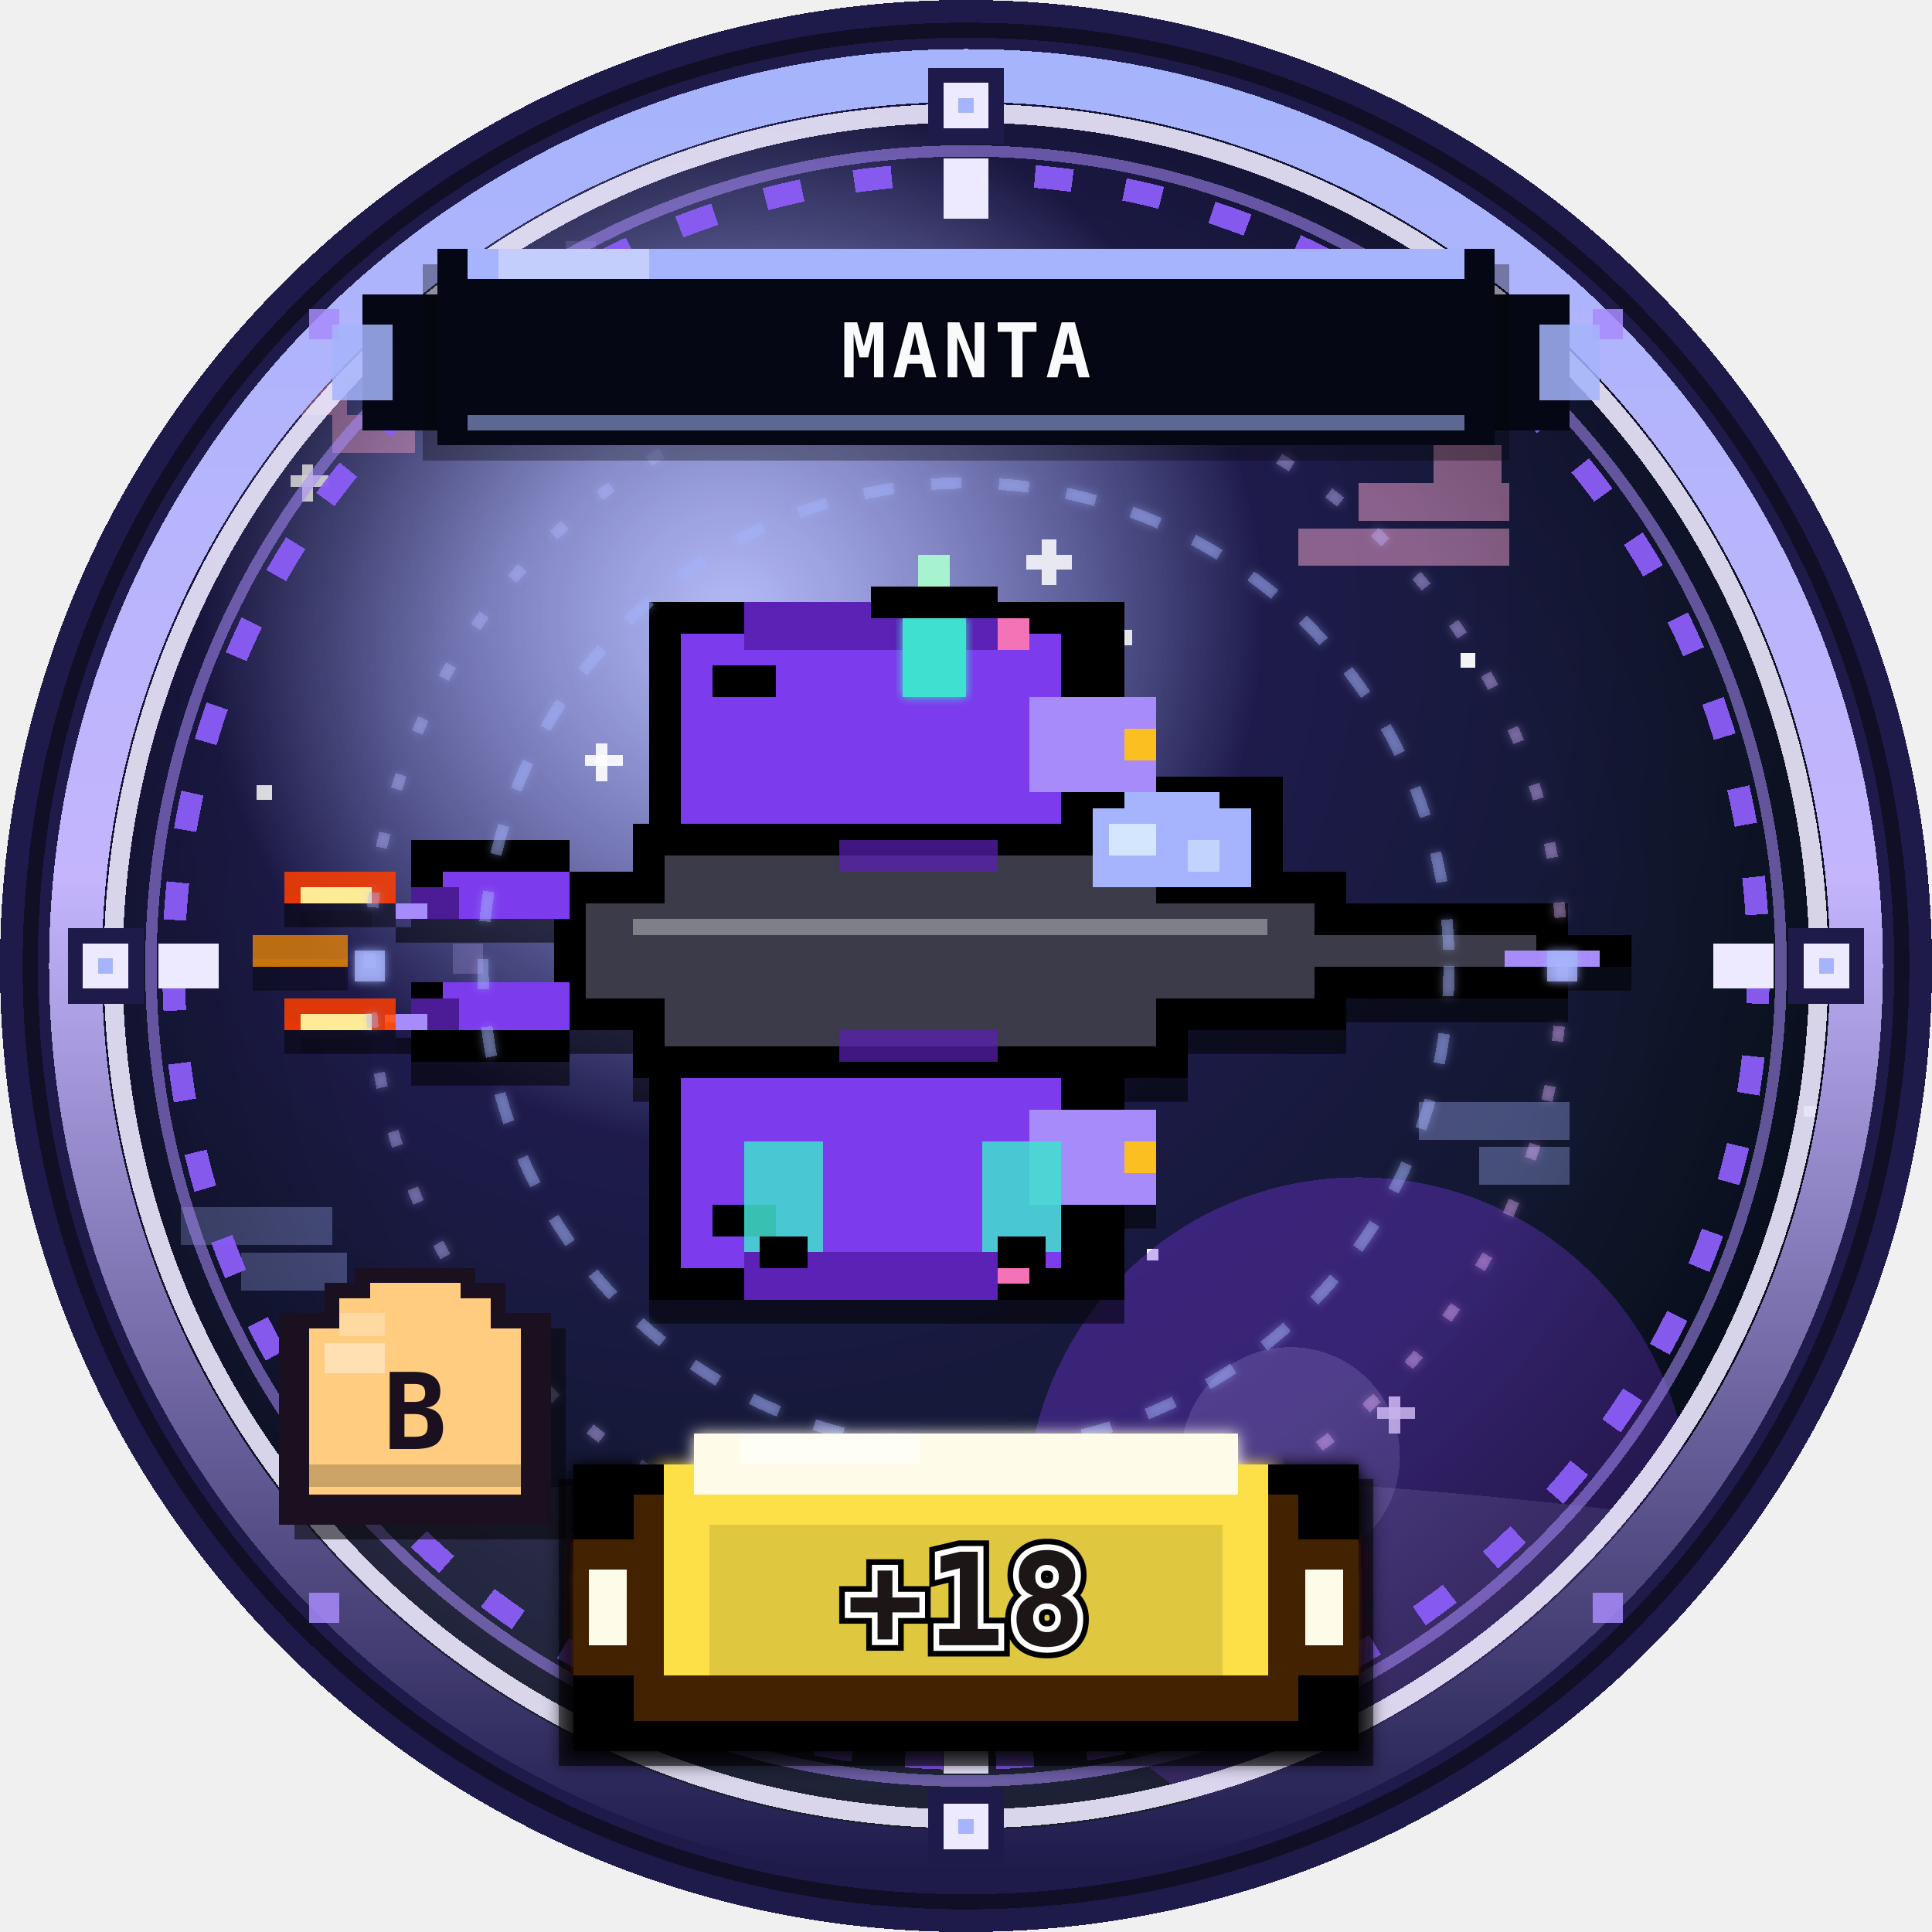
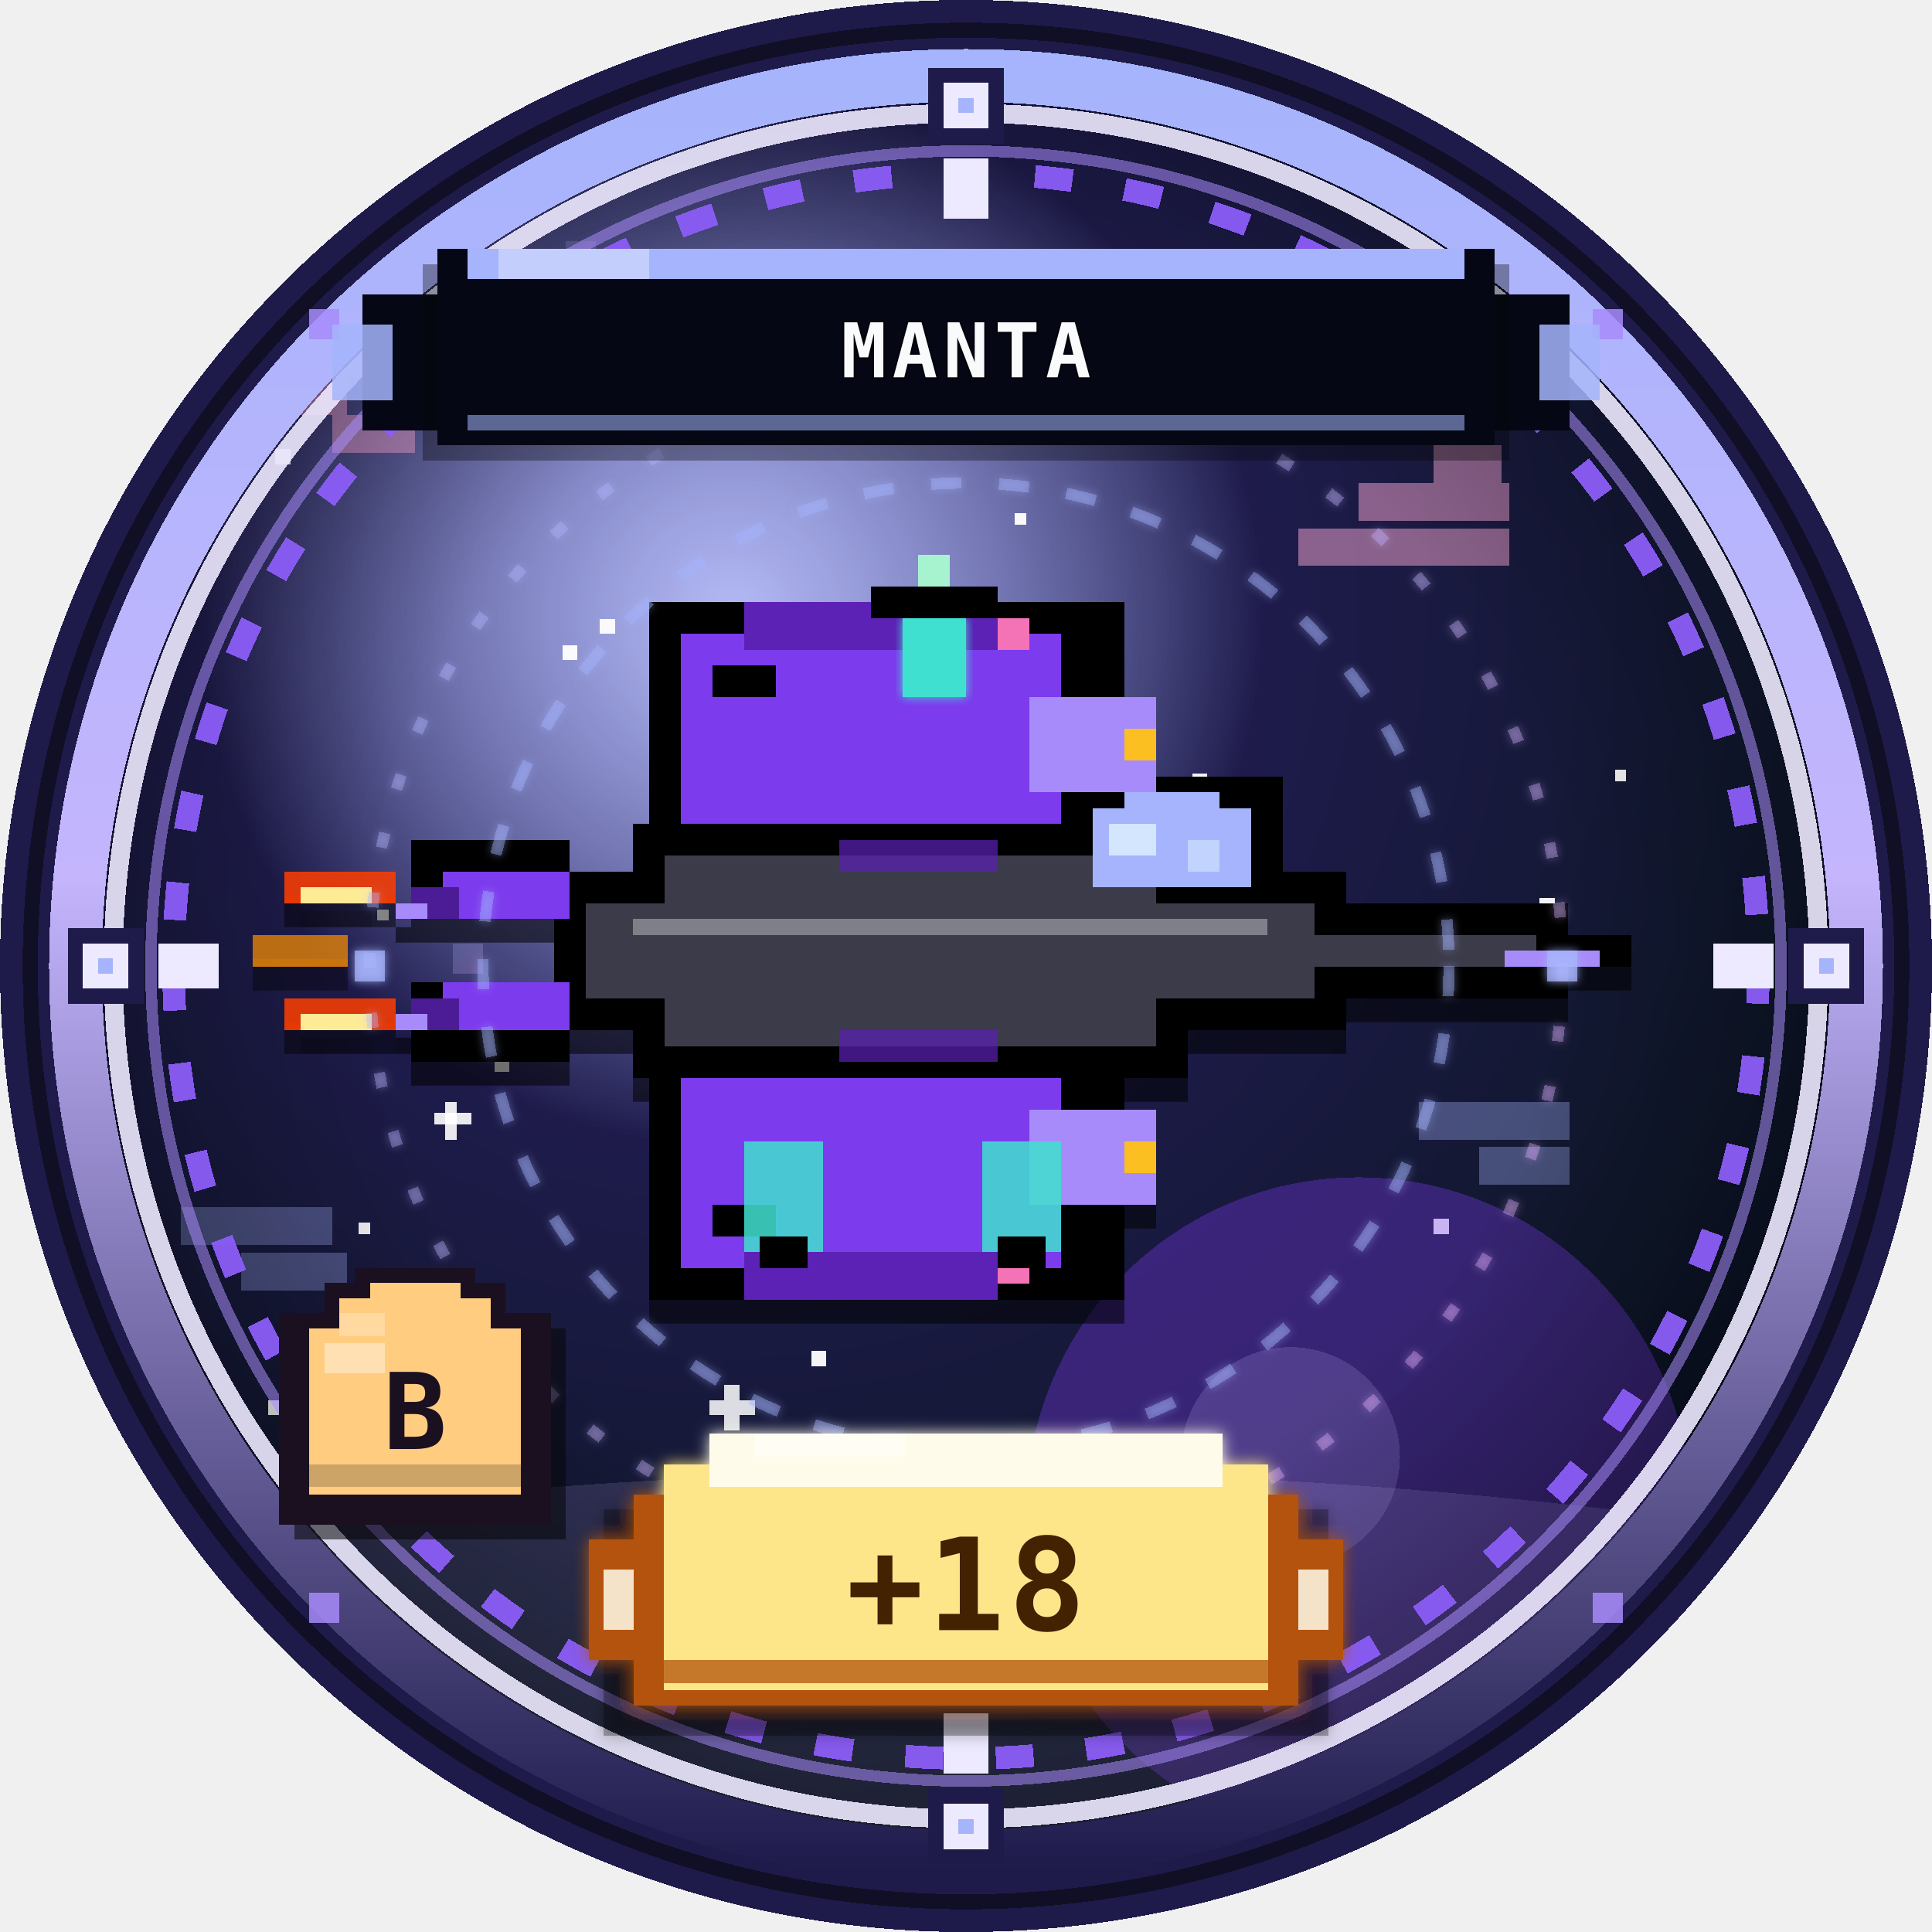
<svg xmlns="http://www.w3.org/2000/svg" viewBox="0 0 512 512" class="w-full h-full" shape-rendering="crispEdges">
  <defs>
-     <radialGradient id="bg_badge_8017" cx="38%" cy="32%" r="78%">
+     <radialGradient id="bg_badge_725" cx="38%" cy="32%" r="78%">
      <stop offset="0%" stop-color="#818cf8" stop-opacity="0.55" />
      <stop offset="35%" stop-color="#1e1b4b" />
      <stop offset="72%" stop-color="#0f172a" />
      <stop offset="100%" stop-color="#020617" />
    </radialGradient>
-     <linearGradient id="hull_badge_8017" x1="0%" y1="0%" x2="100%" y2="0%">
+     <linearGradient id="hull_badge_725" x1="0%" y1="0%" x2="100%" y2="0%">
      <stop offset="0%" stop-color="#2a2a35" />
      <stop offset="50%" stop-color="#3a3a45" />
      <stop offset="100%" stop-color="#1a1a25" />
    </linearGradient>
-     <linearGradient id="frame_badge_8017" x1="0%" y1="0%" x2="100%" y2="100%">
+     <linearGradient id="frame_badge_725" x1="0%" y1="0%" x2="100%" y2="100%">
      <stop offset="0%" stop-color="#a5b4fc" />
      <stop offset="50%" stop-color="#c4b5fd" />
      <stop offset="100%" stop-color="#f0abfc" />
    </linearGradient>
-     <linearGradient id="rim_badge_8017" x1="0%" y1="0%" x2="0%" y2="100%">
+     <linearGradient id="rim_badge_725" x1="0%" y1="0%" x2="0%" y2="100%">
      <stop offset="0%" stop-color="#a5b4fc" />
      <stop offset="45%" stop-color="#c4b5fd" />
      <stop offset="100%" stop-color="#1e1b4b" />
    </linearGradient>
-     <radialGradient id="vignette_badge_8017" cx="50%" cy="48%" r="55%">
+     <radialGradient id="vignette_badge_725" cx="50%" cy="48%" r="55%">
      <stop offset="55%" stop-color="#000000" stop-opacity="0" />
      <stop offset="100%" stop-color="#000000" stop-opacity="0.42" />
    </radialGradient>
-     <filter id="shadow_badge_8017" x="-50%" y="-50%" width="200%" height="200%">
+     <filter id="shadow_badge_725" x="-50%" y="-50%" width="200%" height="200%">
      <feDropShadow dx="0" dy="6" stdDeviation="0" flood-color="#000" flood-opacity="0.55" />
    </filter>
-     <filter id="glow_badge_8017">
+     <filter id="glow_badge_725">
      <feGaussianBlur stdDeviation="1.2" result="blur" />
      <feComposite in="SourceGraphic" in2="blur" operator="over" />
    </filter>
-     <filter id="text_glow_badge_8017" x="-50%" y="-50%" width="200%" height="200%">
+     <filter id="text_glow_badge_725" x="-50%" y="-50%" width="200%" height="200%">
      <feGaussianBlur stdDeviation="2" result="blur" />
      <feMerge>
        <feMergeNode in="blur" />
        <feMergeNode in="SourceGraphic" />
      </feMerge>
    </filter>
-     <clipPath id="clip_badge_8017">
+     <clipPath id="clip_badge_725">
      <circle cx="256" cy="256" r="236" />
    </clipPath>
  </defs>
-   <g clip-path="url(#clip_badge_8017)">
-     <rect width="512" height="512" fill="url(#bg_badge_8017)" />
+   <g clip-path="url(#clip_badge_725)">
+     <rect width="512" height="512" fill="url(#bg_badge_725)" />
    <g fill="#ffffff" shape-rendering="crispEdges">
-       <rect x="394" y="97" width="4" height="4" fill-opacity="0.85" />
-       <rect x="390" y="101" width="12" height="4" fill-opacity="0.85" />
-       <rect x="394" y="105" width="4" height="4" fill-opacity="0.85" />
-       <rect x="35" y="102" width="3" height="3" fill-opacity="0.95" />
-       <rect x="59" y="76" width="10" height="3" fill-opacity="0.9" />
-       <rect x="62" y="73" width="3" height="10" fill-opacity="0.9" />
-       <rect x="304" y="331" width="3" height="3" fill-opacity="0.95" />
-       <rect x="478" y="293" width="3" height="3" fill-opacity="0.95" />
-       <rect x="278" y="268" width="3" height="3" fill-opacity="0.95" />
-       <rect x="68" y="208" width="4" height="4" fill-opacity="0.95" />
-       <rect x="387" y="173" width="4" height="4" fill-opacity="0.95" />
-       <rect x="304" y="233" width="10" height="3" fill-opacity="0.9" />
-       <rect x="307" y="230" width="3" height="10" fill-opacity="0.9" />
-       <rect x="292" y="163" width="4" height="4" fill-opacity="0.85" />
-       <rect x="288" y="167" width="12" height="4" fill-opacity="0.85" />
-       <rect x="292" y="171" width="4" height="4" fill-opacity="0.85" />
-       <rect x="181" y="428" width="3" height="3" fill-opacity="0.95" />
-       <rect x="99" y="384" width="4" height="4" fill-opacity="0.95" />
-       <rect x="240" y="228" width="4" height="4" fill-opacity="0.95" />
-       <rect x="155" y="200" width="10" height="3" fill-opacity="0.9" />
-       <rect x="158" y="197" width="3" height="10" fill-opacity="0.9" />
-       <rect x="77" y="126" width="10" height="3" fill-opacity="0.9" />
-       <rect x="80" y="123" width="3" height="10" fill-opacity="0.9" />
-       <rect x="197" y="435" width="10" height="3" fill-opacity="0.9" />
-       <rect x="200" y="432" width="3" height="10" fill-opacity="0.9" />
-       <rect x="365" y="373" width="10" height="3" fill-opacity="0.9" />
-       <rect x="368" y="370" width="3" height="10" fill-opacity="0.9" />
-       <rect x="280" y="166" width="3" height="3" fill-opacity="0.95" />
-       <rect x="218" y="268" width="4" height="4" fill-opacity="0.95" />
-       <rect x="102" y="269" width="4" height="4" fill-opacity="0.95" />
-       <rect x="276" y="143" width="4" height="4" fill-opacity="0.85" />
-       <rect x="272" y="147" width="12" height="4" fill-opacity="0.85" />
-       <rect x="276" y="151" width="4" height="4" fill-opacity="0.85" />
-       <rect x="125" y="372" width="10" height="3" fill-opacity="0.9" />
-       <rect x="128" y="369" width="3" height="10" fill-opacity="0.9" />
-       <rect x="107" y="76" width="4" height="4" fill-opacity="0.95" />
-       <rect x="455" y="256" width="4" height="4" fill-opacity="0.95" />
+       <rect x="428" y="204" width="3" height="3" fill-opacity="0.95" />
+       <rect x="408" y="238" width="4" height="4" fill-opacity="0.95" />
+       <rect x="333" y="236" width="3" height="3" fill-opacity="0.95" />
+       <rect x="57" y="97" width="4" height="4" fill-opacity="0.85" />
+       <rect x="53" y="101" width="12" height="4" fill-opacity="0.85" />
+       <rect x="57" y="105" width="4" height="4" fill-opacity="0.85" />
+       <rect x="131" y="280" width="4" height="4" fill-opacity="0.95" />
+       <rect x="150" y="97" width="4" height="4" fill-opacity="0.95" />
+       <rect x="192" y="367" width="4" height="4" fill-opacity="0.85" />
+       <rect x="188" y="371" width="12" height="4" fill-opacity="0.85" />
+       <rect x="192" y="375" width="4" height="4" fill-opacity="0.85" />
+       <rect x="380" y="323" width="4" height="4" fill-opacity="0.95" />
+       <rect x="253" y="404" width="4" height="4" fill-opacity="0.95" />
+       <rect x="229" y="222" width="3" height="3" fill-opacity="0.95" />
+       <rect x="115" y="295" width="10" height="3" fill-opacity="0.9" />
+       <rect x="118" y="292" width="3" height="10" fill-opacity="0.9" />
+       <rect x="159" y="164" width="4" height="4" fill-opacity="0.95" />
+       <rect x="100" y="241" width="3" height="3" fill-opacity="0.95" />
+       <rect x="269" y="136" width="3" height="3" fill-opacity="0.95" />
+       <rect x="215" y="358" width="4" height="4" fill-opacity="0.95" />
+       <rect x="202" y="430" width="10" height="3" fill-opacity="0.9" />
+       <rect x="205" y="427" width="3" height="10" fill-opacity="0.9" />
+       <rect x="316" y="205" width="4" height="4" fill-opacity="0.95" />
+       <rect x="261" y="407" width="3" height="3" fill-opacity="0.95" />
+       <rect x="295" y="204" width="3" height="3" fill-opacity="0.95" />
+       <rect x="149" y="171" width="4" height="4" fill-opacity="0.95" />
+       <rect x="73" y="119" width="4" height="4" fill-opacity="0.95" />
+       <rect x="71" y="371" width="4" height="4" fill-opacity="0.95" />
+       <rect x="95" y="324" width="3" height="3" fill-opacity="0.95" />
+       <rect x="404" y="49" width="3" height="3" fill-opacity="0.95" />
    </g>
    <g opacity="0.5" shape-rendering="crispEdges">
      <g fill="#f9a8d4">
        <rect x="56" y="100" width="36" height="10" />
        <rect x="72" y="90" width="44" height="10" />
        <rect x="88" y="110" width="22" height="10" />
        <rect x="360" y="128" width="40" height="10" />
        <rect x="344" y="140" width="56" height="10" />
        <rect x="380" y="118" width="18" height="10" />
      </g>
      <g fill="#a5b4fc" opacity="0.7">
        <rect x="48" y="320" width="40" height="10" />
        <rect x="64" y="332" width="28" height="10" />
        <rect x="376" y="292" width="40" height="10" />
        <rect x="392" y="304" width="24" height="10" />
      </g>
-       <g fill="url(#frame_badge_8017)" opacity="0.45">
+       <g fill="url(#frame_badge_725)" opacity="0.45">
        <rect x="150" y="64" width="8" height="8" />
        <rect x="348" y="84" width="8" height="8" />
        <rect x="120" y="250" width="8" height="8" />
        <rect x="300" y="230" width="8" height="8" />
        <rect x="200" y="300" width="6" height="6" />
      </g>
    </g>
    <circle cx="360" cy="400" r="88" fill="#7c3aed" fill-opacity="0.35" />
    <circle cx="342" cy="386" r="29" fill="#c4b5fd" fill-opacity="0.18" />
    <path d="M-40 420 Q256 360 552 420 V520 H-40 Z" fill="#c4b5fd" fill-opacity="0.16" />
-     <rect width="512" height="512" fill="url(#vignette_badge_8017)" />
-   </g>
-   <g transform="translate(256, 252) scale(1.05)" filter="url(#shadow_badge_8017)">
+     <rect width="512" height="512" fill="url(#vignette_badge_725)" />
+   </g>
+   <g transform="translate(256, 252) scale(1.05)" filter="url(#shadow_badge_725)">
    <g transform="translate(16, 0)" shape-rendering="crispEdges">
      <rect x="-120" y="-20" width="200" height="40" fill="#050505" />
      <rect x="-100" y="-32" width="140" height="12" fill="#050505" />
      <rect x="-100" y="20" width="140" height="12" fill="#050505" />
      <rect x="80" y="-12" width="56" height="24" fill="#050505" />
      <rect x="128" y="-4" width="24" height="8" fill="#050505" />
      <rect x="-96" y="-88" width="120" height="60" fill="#050505" />
      <rect x="-96" y="28" width="120" height="60" fill="#050505" />
      <rect x="-156" y="-28" width="40" height="20" fill="#050505" />
      <rect x="-156" y="8" width="40" height="20" fill="#050505" />
      <rect x="8" y="-44" width="56" height="28" fill="#050505" />
      <rect x="-112" y="-12" width="184" height="24" fill="#3a3a48" />
      <rect x="-92" y="-24" width="124" height="12" fill="#3a3a48" />
      <rect x="-92" y="12" width="124" height="12" fill="#3a3a48" />
      <rect x="72" y="-4" width="56" height="8" fill="#3a3a48" />
      <rect x="120" y="0" width="24" height="4" fill="#a78bfa" />
      <rect x="-100" y="-8" width="160" height="4" fill="#ffffff" opacity="0.35" />
      <rect x="-88" y="-80" width="96" height="48" fill="#7c3aed" />
      <rect x="-72" y="-88" width="64" height="12" fill="#5b21b6" />
      <rect x="0" y="-64" width="32" height="24" fill="#a78bfa" />
      <rect x="-80" y="-72" width="16" height="8" fill="#050505" />
      <rect x="-88" y="32" width="96" height="48" fill="#7c3aed" />
      <rect x="-72" y="76" width="64" height="12" fill="#5b21b6" />
      <rect x="0" y="40" width="32" height="24" fill="#a78bfa" />
      <rect x="-80" y="64" width="16" height="8" fill="#050505" />
      <rect x="-48" y="-28" width="40" height="8" fill="#5b21b6" opacity="0.7" />
      <rect x="-48" y="20" width="40" height="8" fill="#5b21b6" opacity="0.7" />
      <rect x="-148" y="-20" width="32" height="12" fill="#7c3aed" />
      <rect x="-148" y="8" width="32" height="12" fill="#7c3aed" />
      <rect x="-156" y="-16" width="12" height="8" fill="#4c1d95" />
      <rect x="-156" y="12" width="12" height="8" fill="#4c1d95" />
      <rect x="-160" y="-12" width="8" height="4" fill="#a78bfa" />
      <rect x="-160" y="16" width="8" height="4" fill="#a78bfa" />
      <rect x="16" y="-36" width="40" height="20" fill="#a5b4fc" />
      <rect x="24" y="-40" width="24" height="8" fill="#a5b4fc" />
      <rect x="20" y="-32" width="12" height="8" fill="#e0f2fe" opacity="0.8" />
      <rect x="40" y="-28" width="8" height="8" fill="#e0f2fe" opacity="0.5" />
      <rect x="-8" y="-84" width="8" height="8" fill="#f472b6" />
      <rect x="-8" y="76" width="8" height="8" fill="#f472b6" />
      <rect x="24" y="-56" width="8" height="8" fill="#fbbf24" />
      <rect x="24" y="48" width="8" height="8" fill="#fbbf24" />
      <rect x="-188" y="-20" width="28" height="8" fill="#ff3d00" opacity="0.85" />
      <rect x="-184" y="-16" width="18" height="4" fill="#fff59d" opacity="0.95" />
      <rect x="-188" y="12" width="28" height="8" fill="#ff3d00" opacity="0.85" />
      <rect x="-184" y="16" width="18" height="4" fill="#fff59d" opacity="0.95" />
      <rect x="-196" y="-4" width="24" height="8" fill="#ff9100" opacity="0.7" />
-       <rect x="-32" y="-84" width="16" height="20" fill="#40e0d0" filter="url(#glow_badge_8017)" />
+       <rect x="-32" y="-84" width="16" height="20" fill="#40e0d0" filter="url(#glow_badge_725)" />
      <rect x="-40" y="-92" width="32" height="8" fill="#050505" />
      <rect x="-28" y="-100" width="8" height="8" fill="#a7f3d0" />
      <rect x="-72" y="48" width="20" height="28" fill="#40e0d0" opacity="0.85" />
      <rect x="-12" y="48" width="20" height="28" fill="#40e0d0" opacity="0.85" />
      <rect x="-68" y="72" width="12" height="8" fill="#050505" />
      <rect x="-8" y="72" width="12" height="8" fill="#050505" />
    </g>
  </g>
-   <g filter="url(#glow_badge_8017)" id="upgrade_badge_8017">
+   <g filter="url(#glow_badge_725)" id="upgrade_badge_725">
    <circle cx="256" cy="256" r="128" fill="none" stroke="#a5b4fc" stroke-width="3" opacity="0.4" stroke-dasharray="8 10" />
-     <circle cx="256" cy="256" r="158" fill="none" stroke="url(#frame_badge_8017)" stroke-width="3" opacity="0.35" stroke-dasharray="4 12" />
+     <circle cx="256" cy="256" r="158" fill="none" stroke="url(#frame_badge_725)" stroke-width="3" opacity="0.35" stroke-dasharray="4 12" />
    <rect x="252" y="94" width="8" height="8" fill="#a5b4fc" opacity="0.75" />
    <rect x="410" y="252" width="8" height="8" fill="#a5b4fc" opacity="0.75" />
    <rect x="252" y="410" width="8" height="8" fill="#a5b4fc" opacity="0.75" />
    <rect x="94" y="252" width="8" height="8" fill="#a5b4fc" opacity="0.75" />
  </g>
-   <g shape-rendering="crispEdges" id="frame_badge_8017_chrome">
+   <g shape-rendering="crispEdges" id="frame_badge_725_chrome">
    <circle cx="256" cy="256" r="248" fill="none" stroke="#1e1b4b" stroke-width="16" />
    <circle cx="256" cy="256" r="248" fill="none" stroke="#050505" stroke-width="4" opacity="0.55" />
-     <circle cx="256" cy="256" r="236" fill="none" stroke="url(#rim_badge_8017)" stroke-width="14" />
+     <circle cx="256" cy="256" r="236" fill="none" stroke="url(#rim_badge_725)" stroke-width="14" />
    <circle cx="256" cy="256" r="226" fill="none" stroke="#ede9fe" stroke-width="5" opacity="0.9" />
    <circle cx="256" cy="256" r="216" fill="none" stroke="#a78bfa" stroke-width="3" opacity="0.55" />
    <circle cx="256" cy="256" r="210" fill="none" stroke="#8b5cf6" stroke-width="6" stroke-dasharray="10 14" opacity="0.95" />
    <rect x="250" y="42" width="12" height="16" fill="#ede9fe" />
    <rect x="250" y="454" width="12" height="16" fill="#ede9fe" />
    <rect x="42" y="250" width="16" height="12" fill="#ede9fe" />
    <rect x="454" y="250" width="16" height="12" fill="#ede9fe" />
    <rect x="246" y="18" width="20" height="20" fill="#1e1b4b" />
    <rect x="250" y="22" width="12" height="12" fill="#ede9fe" />
    <rect x="254" y="26" width="4" height="4" fill="#a5b4fc" />
    <rect x="474" y="246" width="20" height="20" fill="#1e1b4b" />
    <rect x="478" y="250" width="12" height="12" fill="#ede9fe" />
    <rect x="482" y="254" width="4" height="4" fill="#a5b4fc" />
    <rect x="246" y="474" width="20" height="20" fill="#1e1b4b" />
    <rect x="250" y="478" width="12" height="12" fill="#ede9fe" />
    <rect x="254" y="482" width="4" height="4" fill="#a5b4fc" />
    <rect x="18" y="246" width="20" height="20" fill="#1e1b4b" />
    <rect x="22" y="250" width="12" height="12" fill="#ede9fe" />
    <rect x="26" y="254" width="4" height="4" fill="#a5b4fc" />
    <rect x="82" y="82" width="8" height="8" fill="#a78bfa" opacity="0.85" />
    <rect x="422" y="82" width="8" height="8" fill="#a78bfa" opacity="0.85" />
    <rect x="82" y="422" width="8" height="8" fill="#a78bfa" opacity="0.85" />
    <rect x="422" y="422" width="8" height="8" fill="#a78bfa" opacity="0.85" />
  </g>
-   <g shape-rendering="crispEdges" id="name_badge_8017">
+   <g shape-rendering="crispEdges" id="name_badge_725">
    <rect x="96" y="78" width="20" height="36" fill="#050814" />
    <rect x="396" y="78" width="20" height="36" fill="#050814" />
    <rect x="88" y="86" width="16" height="20" fill="#a5b4fc" opacity="0.85" />
    <rect x="408" y="86" width="16" height="20" fill="#a5b4fc" opacity="0.85" />
    <rect x="112" y="70" width="288" height="52" fill="#050505" opacity="0.35" />
    <rect x="116" y="66" width="280" height="52" fill="#050814" />
    <rect x="124" y="74" width="264" height="36" fill="#050814" />
    <rect x="124" y="66" width="264" height="8" fill="#a5b4fc" />
    <rect x="132" y="66" width="40" height="8" fill="#ffffff" opacity="0.35" />
    <rect x="124" y="110" width="264" height="4" fill="#a5b4fc" opacity="0.55" />
    <text x="256" y="100" font-family="Galmuri11, monospace" font-size="20" font-weight="bold" fill="#f8fafc" stroke="#02010a" stroke-width="0.9" paint-order="stroke" text-anchor="middle" letter-spacing="1.5">MANTA</text>
  </g>
-   <g shape-rendering="crispEdges" id="grade_badge_8017">
+   <g shape-rendering="crispEdges" id="grade_badge_725">
    <rect x="78" y="352" width="72" height="56" fill="#050505" opacity="0.55" />
    <rect x="74" y="348" width="72" height="56" fill="#1a1020" />
    <rect x="86" y="340" width="48" height="12" fill="#1a1020" />
    <rect x="94" y="336" width="32" height="8" fill="#1a1020" />
    <rect x="82" y="352" width="56" height="44" fill="#ffcc80" />
    <rect x="90" y="344" width="40" height="12" fill="#ffcc80" />
    <rect x="98" y="340" width="24" height="8" fill="#ffcc80" />
    <rect x="86" y="356" width="16" height="8" fill="#ffffff" opacity="0.4" />
    <rect x="90" y="348" width="12" height="6" fill="#ffffff" opacity="0.25" />
    <rect x="82" y="388" width="56" height="6" fill="#050505" opacity="0.2" />
    <text x="110" y="384" font-family="Galmuri11, monospace" font-size="28" font-weight="bold" fill="#1a1020" text-anchor="middle">B</text>
  </g>
-   <g shape-rendering="crispEdges" id="enhance_badge_8017" filter="url(#text_glow_badge_8017)">
-     <rect x="148" y="392" width="216" height="76" fill="#050505" opacity="0.55" />
-     <rect x="152" y="388" width="208" height="76" fill="#050505" />
-     <rect x="152" y="408" width="18" height="36" fill="#422006" />
-     <rect x="342" y="408" width="18" height="36" fill="#422006" />
-     <rect x="156" y="416" width="10" height="20" fill="#fefce8" />
-     <rect x="346" y="416" width="10" height="20" fill="#fefce8" />
-     <rect x="168" y="396" width="176" height="60" fill="#422006" />
-     <rect x="176" y="388" width="160" height="64" fill="#fde047" />
-     <rect x="184" y="380" width="144" height="16" fill="#fefce8" />
-     <rect x="196" y="380" width="48" height="8" fill="#ffffff" opacity="0.55" />
-     <rect x="188" y="404" width="136" height="40" fill="#050505" opacity="0.12" />
-     <rect x="176" y="444" width="160" height="8" fill="#422006" />
-     <text x="256" y="436" font-family="Galmuri11, monospace" font-size="34" font-weight="bold" fill="none" stroke="#050505" stroke-width="6" paint-order="stroke" text-anchor="middle" letter-spacing="1">+18</text>
-     <text x="256" y="436" font-family="Galmuri11, monospace" font-size="34" font-weight="bold" fill="#1c1917" stroke="#ffffff" stroke-width="3" paint-order="stroke" text-anchor="middle" letter-spacing="1">+18</text>
+   <g shape-rendering="crispEdges" id="enhance_badge_725" filter="url(#text_glow_badge_725)">
+     <rect x="160" y="400" width="192" height="60" fill="#050505" opacity="0.28" />
+     <rect x="156" y="408" width="16" height="32" fill="#b45309" />
+     <rect x="340" y="408" width="16" height="32" fill="#b45309" />
+     <rect x="160" y="416" width="8" height="16" fill="#fffbeb" opacity="0.85" />
+     <rect x="344" y="416" width="8" height="16" fill="#fffbeb" opacity="0.85" />
+     <rect x="168" y="396" width="176" height="56" fill="#b45309" />
+     <rect x="176" y="388" width="160" height="60" fill="#fde68a" />
+     <rect x="188" y="380" width="136" height="14" fill="#fffbeb" />
+     <rect x="200" y="380" width="40" height="6" fill="#ffffff" opacity="0.45" />
+     <rect x="176" y="440" width="160" height="6" fill="#b45309" opacity="0.75" />
+     <text x="256" y="432" font-family="Galmuri11, monospace" font-size="34" font-weight="bold" fill="#422006" text-anchor="middle" letter-spacing="1">+18</text>
  </g>
</svg>
